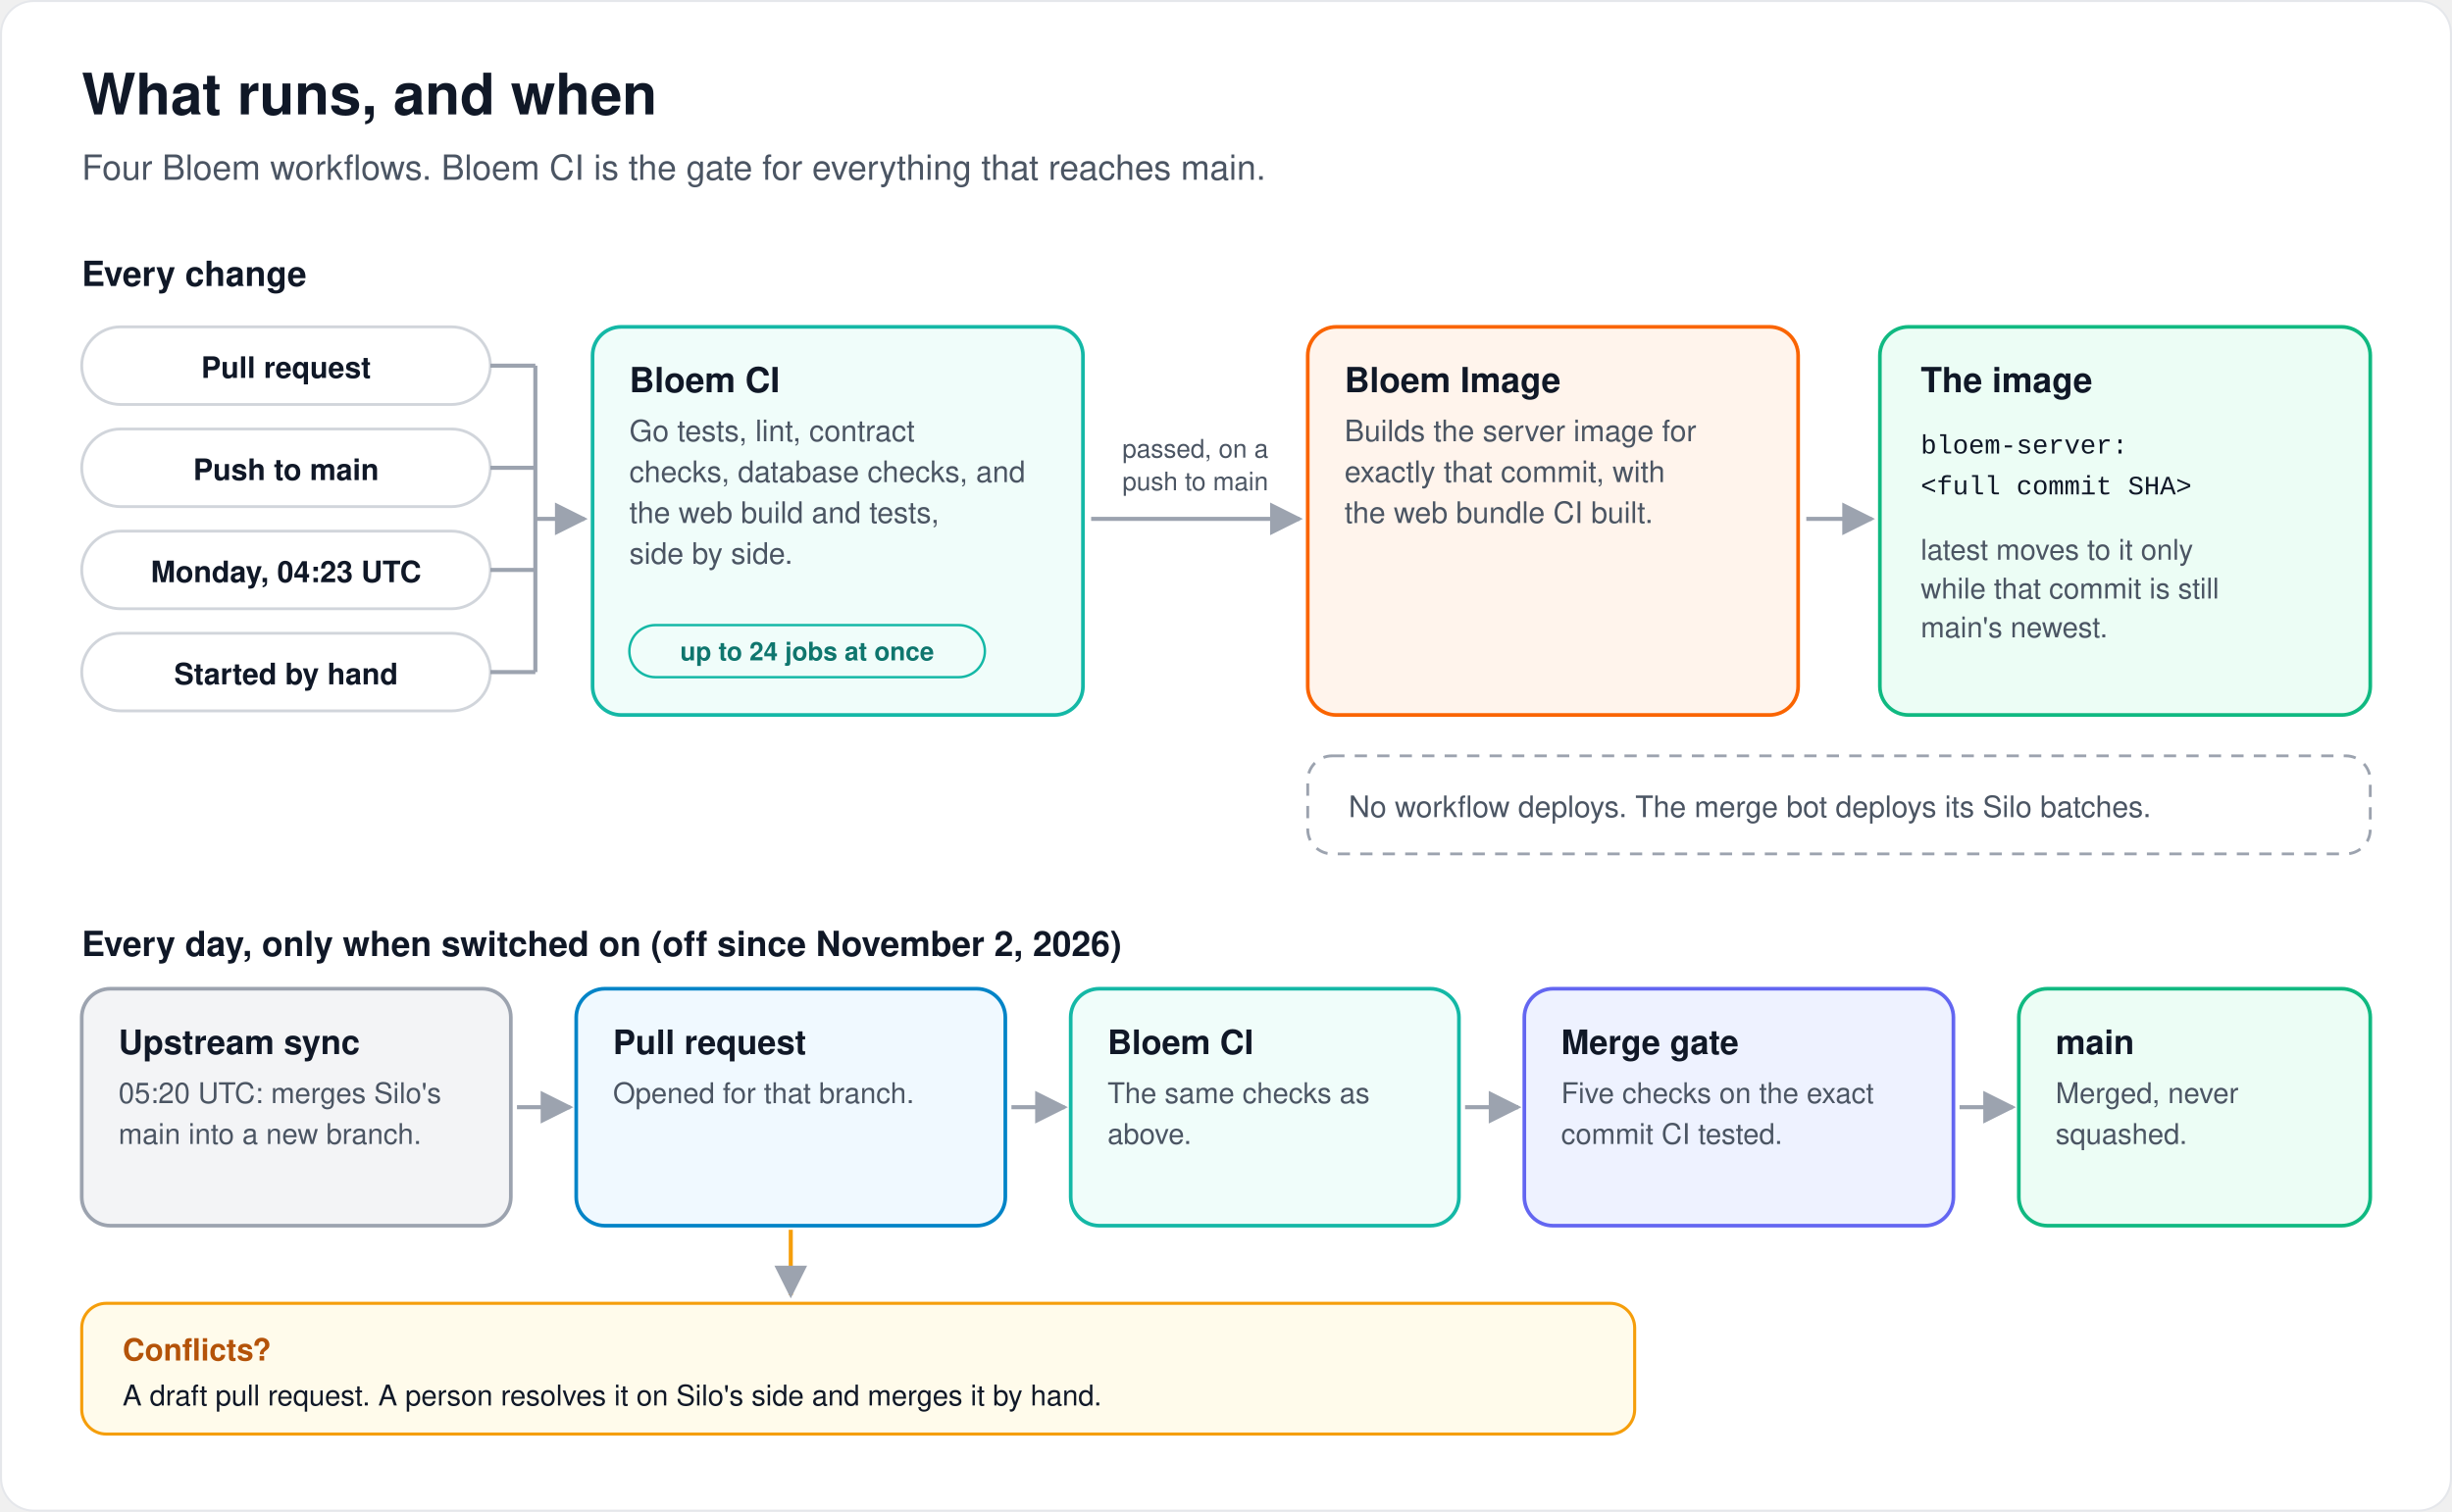
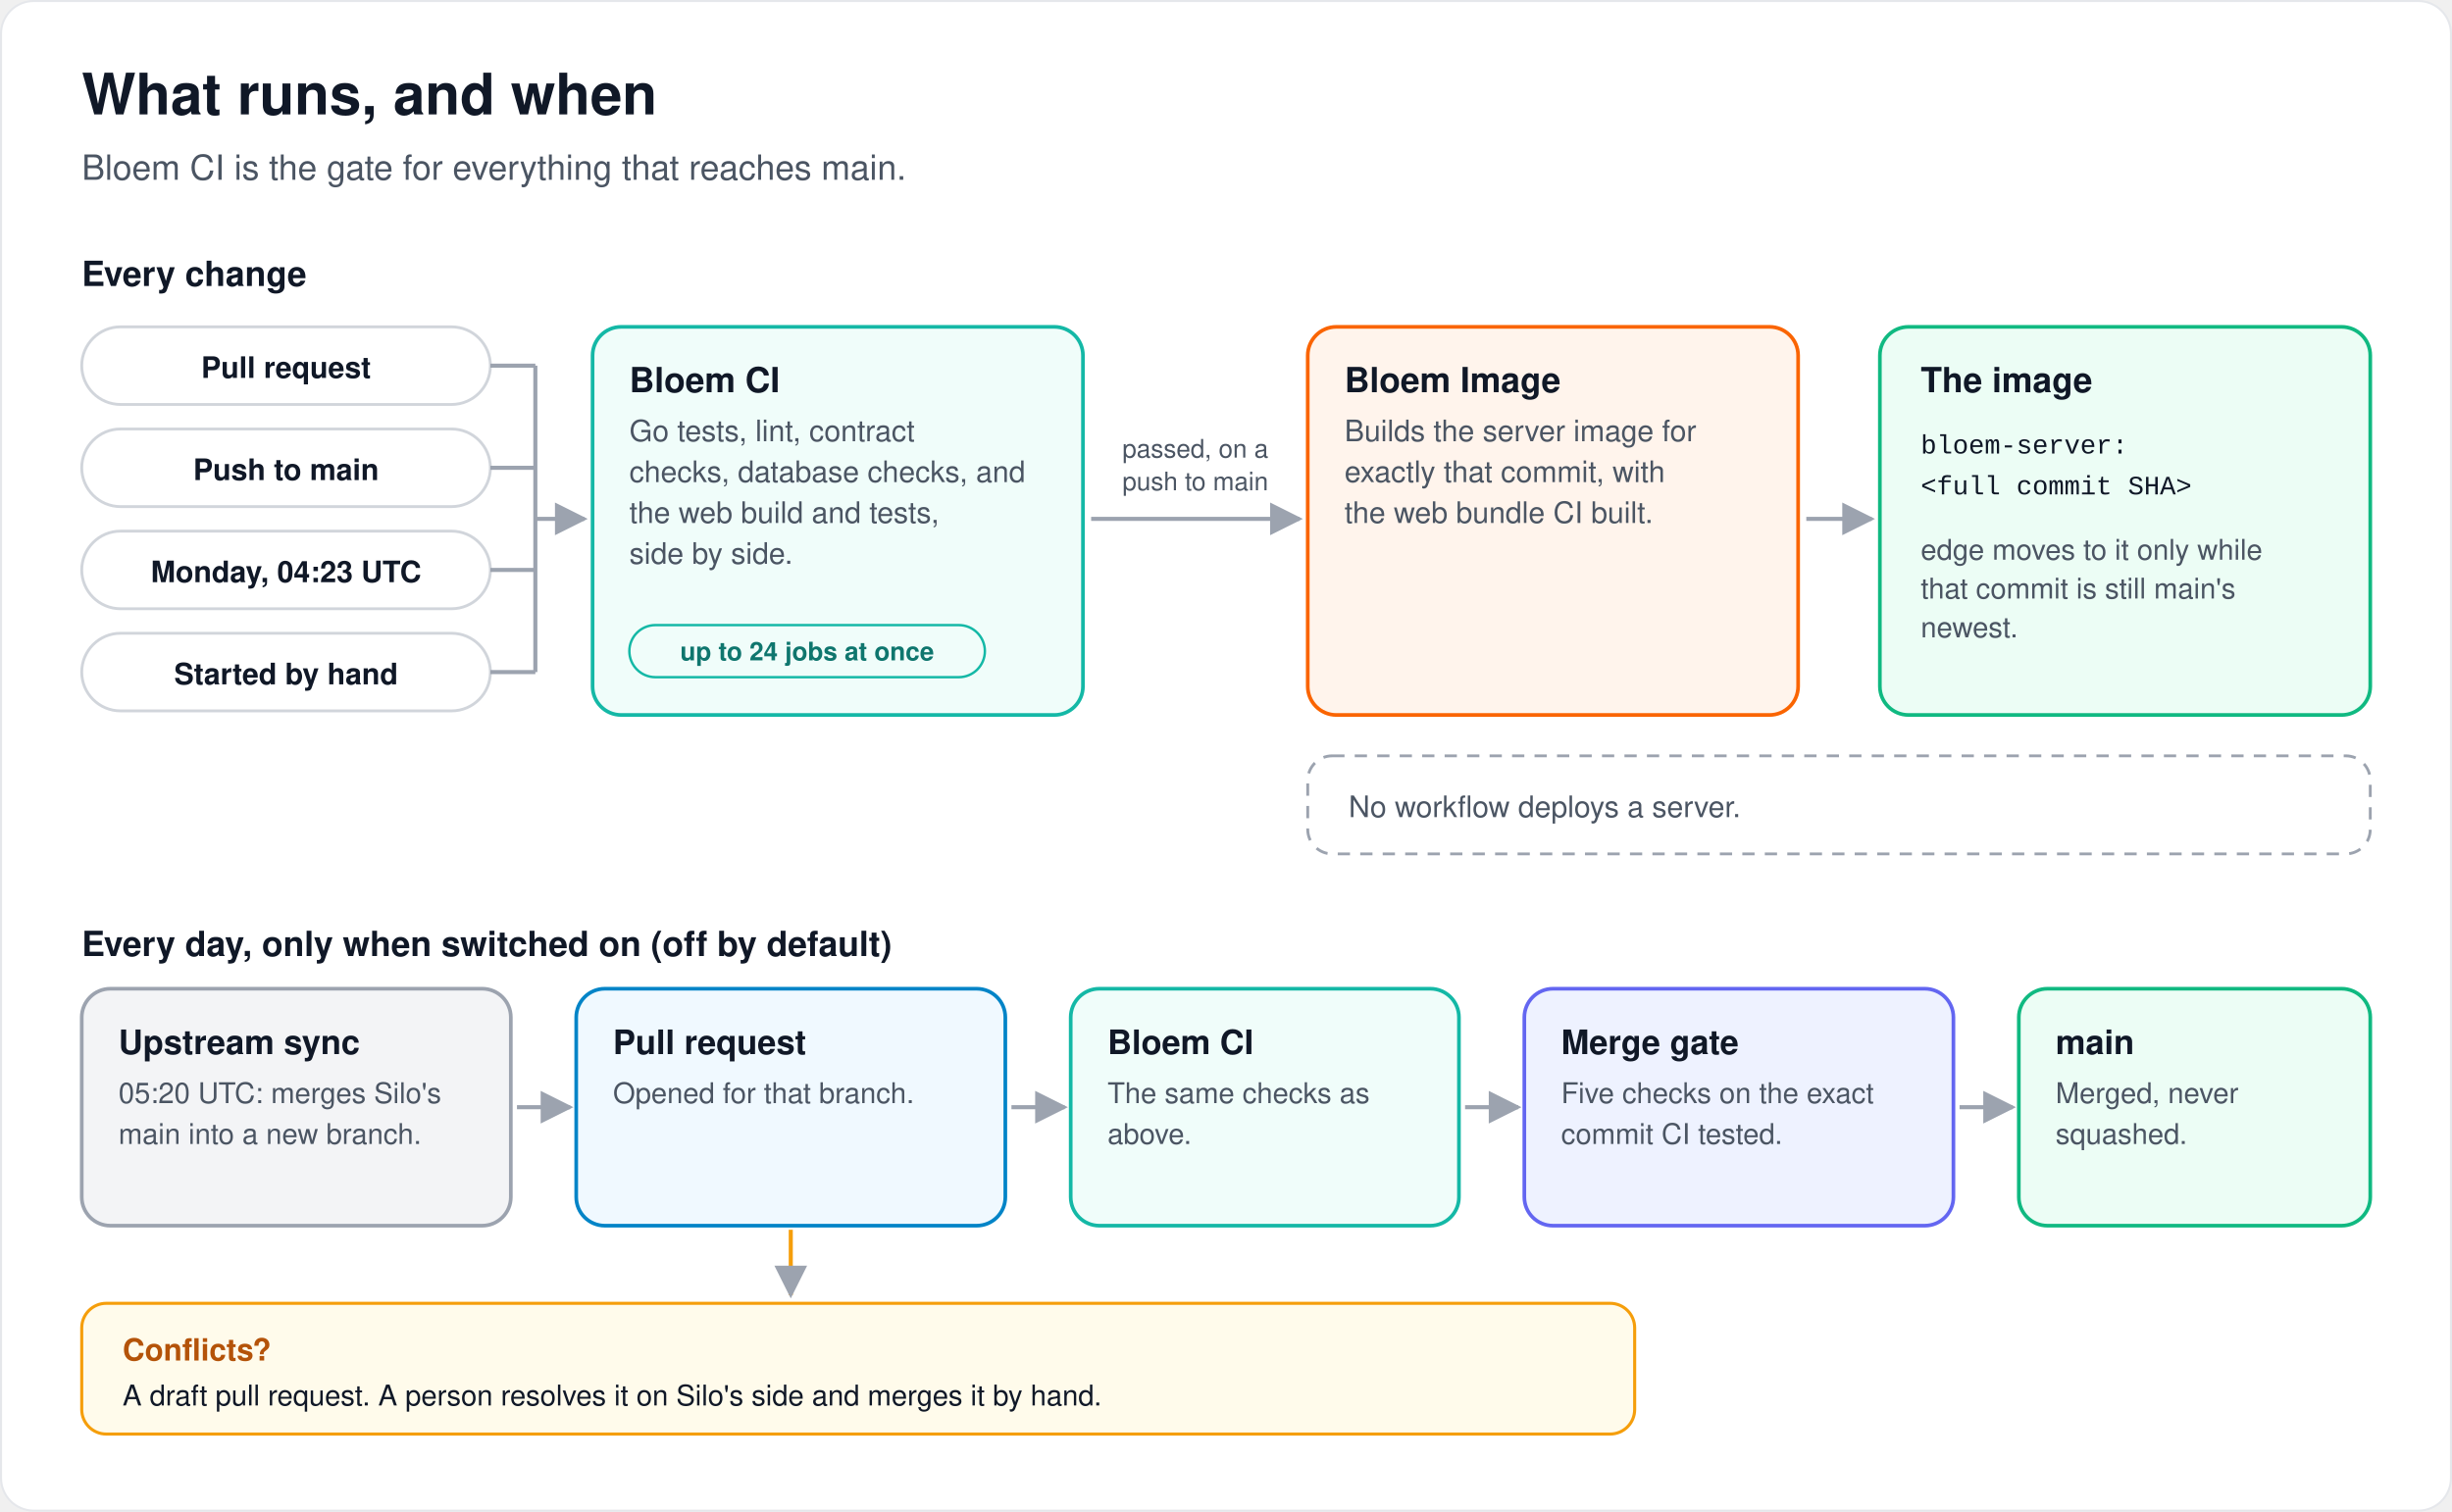
<svg xmlns="http://www.w3.org/2000/svg" width="1200" height="740" viewBox="0 0 1200 740" role="img" aria-labelledby="t d" font-family="'Segoe UI', 'Helvetica Neue', Helvetica, Arial, sans-serif">
  <defs>
    <marker id="arrow" viewBox="0 0 10 10" refX="9" refY="5" markerWidth="8" markerHeight="8" orient="auto-start-reverse">
      <path d="M0,0 L10,5 L0,10 z" fill="#9CA3AF" />
    </marker>
  </defs>
  <rect x="0.5" y="0.5" width="1199" height="739" rx="16" fill="#FFFFFF" stroke="#E5E7EB" />
  <text x="40" y="56" font-size="28" font-weight="700" fill="#101827" text-anchor="start">What runs, and when</text>
-   <text x="40" y="88" font-size="17" font-weight="normal" fill="#4B5563" text-anchor="start">Four Bloem workflows. Bloem CI is the gate for everything that reaches main.</text>
+   <text x="40" y="88" font-size="17" font-weight="normal" fill="#4B5563" text-anchor="start">Bloem CI is the gate for everything that reaches main.</text>
  <text x="40" y="140" font-size="17" font-weight="700" fill="#101827" text-anchor="start">Every change</text>
  <rect x="40" y="160" width="200" height="38" rx="19" fill="#FFFFFF" stroke="#D1D5DB" stroke-width="1.4" />
  <text x="140" y="185" font-size="14.5" font-weight="600" fill="#101827" text-anchor="middle">Pull request</text>
  <line x1="240" y1="179" x2="262" y2="179" stroke="#9CA3AF" stroke-width="2" />
  <rect x="40" y="210" width="200" height="38" rx="19" fill="#FFFFFF" stroke="#D1D5DB" stroke-width="1.4" />
  <text x="140" y="235" font-size="14.5" font-weight="600" fill="#101827" text-anchor="middle">Push to main</text>
  <line x1="240" y1="229" x2="262" y2="229" stroke="#9CA3AF" stroke-width="2" />
  <rect x="40" y="260" width="200" height="38" rx="19" fill="#FFFFFF" stroke="#D1D5DB" stroke-width="1.4" />
  <text x="140" y="285" font-size="14.5" font-weight="600" fill="#101827" text-anchor="middle">Monday, 04:23 UTC</text>
  <line x1="240" y1="279" x2="262" y2="279" stroke="#9CA3AF" stroke-width="2" />
  <rect x="40" y="310" width="200" height="38" rx="19" fill="#FFFFFF" stroke="#D1D5DB" stroke-width="1.4" />
  <text x="140" y="335" font-size="14.5" font-weight="600" fill="#101827" text-anchor="middle">Started by hand</text>
  <line x1="240" y1="329" x2="262" y2="329" stroke="#9CA3AF" stroke-width="2" />
  <line x1="262" y1="179" x2="262" y2="329" stroke="#9CA3AF" stroke-width="2" />
  <line x1="262" y1="254.0" x2="286" y2="254.0" stroke="#9CA3AF" stroke-width="2" marker-end="url(#arrow)" />
  <rect x="290" y="160" width="240" height="190" rx="14" fill="#F0FDFA" stroke="#14B8A6" stroke-width="1.8" />
  <text x="308" y="192" font-size="17" font-weight="700" fill="#101827" text-anchor="start">Bloem CI</text>
  <text x="308" y="216" font-size="14.5" font-weight="normal" fill="#4B5563" text-anchor="start">Go tests, lint, contract</text>
  <text x="308" y="236" font-size="14.5" font-weight="normal" fill="#4B5563" text-anchor="start">checks, database checks, and</text>
  <text x="308" y="256" font-size="14.5" font-weight="normal" fill="#4B5563" text-anchor="start">the web build and tests,</text>
  <text x="308" y="276" font-size="14.5" font-weight="normal" fill="#4B5563" text-anchor="start">side by side.</text>
  <rect x="308" y="306" width="174" height="25.5" rx="12.75" fill="#F0FDFA" stroke="#14B8A6" stroke-width="1.2" />
  <text x="395.0" y="323.25" font-size="12.5" font-weight="600" fill="#0F766E" text-anchor="middle">up to 24 jobs at once</text>
  <line x1="534" y1="254.0" x2="636" y2="254.0" stroke="#9CA3AF" stroke-width="2" marker-end="url(#arrow)" />
  <text x="585" y="224.0" font-size="12.5" font-weight="normal" fill="#4B5563" text-anchor="middle">passed, on a</text>
  <text x="585" y="240.0" font-size="12.5" font-weight="normal" fill="#4B5563" text-anchor="middle">push to main</text>
  <rect x="640" y="160" width="240" height="190" rx="14" fill="#FFF4EC" stroke="#FA6400" stroke-width="1.8" />
  <text x="658" y="192" font-size="17" font-weight="700" fill="#101827" text-anchor="start">Bloem Image</text>
  <text x="658" y="216" font-size="14.5" font-weight="normal" fill="#4B5563" text-anchor="start">Builds the server image for</text>
  <text x="658" y="236" font-size="14.5" font-weight="normal" fill="#4B5563" text-anchor="start">exactly that commit, with</text>
  <text x="658" y="256" font-size="14.5" font-weight="normal" fill="#4B5563" text-anchor="start">the web bundle CI built.</text>
  <line x1="884" y1="254.0" x2="916" y2="254.0" stroke="#9CA3AF" stroke-width="2" marker-end="url(#arrow)" />
  <rect x="920" y="160" width="240" height="190" rx="14" fill="#ECFDF5" stroke="#10B981" stroke-width="1.8" />
  <text x="940" y="192" font-size="17" font-weight="700" fill="#101827" text-anchor="start">The image</text>
  <text x="940" y="222" font-family="'SFMono-Regular', Menlo, Consolas, 'Liberation Mono', monospace" font-size="13" fill="#101827" text-anchor="start">bloem-server:</text>
  <text x="940" y="242" font-family="'SFMono-Regular', Menlo, Consolas, 'Liberation Mono', monospace" font-size="13" fill="#101827" text-anchor="start">&lt;full commit SHA&gt;</text>
-   <text x="940" y="274" font-size="14" font-weight="normal" fill="#4B5563" text-anchor="start">latest moves to it only</text>
-   <text x="940" y="293" font-size="14" font-weight="normal" fill="#4B5563" text-anchor="start">while that commit is still</text>
-   <text x="940" y="312" font-size="14" font-weight="normal" fill="#4B5563" text-anchor="start">main's newest.</text>
+   <text x="940" y="274" font-size="14" font-weight="normal" fill="#4B5563" text-anchor="start">edge moves to it only while</text>
+   <text x="940" y="293" font-size="14" font-weight="normal" fill="#4B5563" text-anchor="start">that commit is still main's</text>
+   <text x="940" y="312" font-size="14" font-weight="normal" fill="#4B5563" text-anchor="start">newest.</text>
  <rect x="640" y="370" width="520" height="48" rx="12" fill="#FFFFFF" stroke="#9CA3AF" stroke-width="1.4" stroke-dasharray="6 5" />
-   <text x="660" y="400" font-size="14.5" font-weight="normal" fill="#4B5563" text-anchor="start">No workflow deploys. The merge bot deploys its Silo batches.</text>
-   <text x="40" y="468" font-size="17" font-weight="700" fill="#101827" text-anchor="start">Every day, only when switched on (off since November 2, 2026)</text>
+   <text x="660" y="400" font-size="14.5" font-weight="normal" fill="#4B5563" text-anchor="start">No workflow deploys a server.</text>
+   <text x="40" y="468" font-size="17" font-weight="700" fill="#101827" text-anchor="start">Every day, only when switched on (off by default)</text>
  <rect x="40" y="484" width="210" height="116" rx="14" fill="#F3F4F6" stroke="#9CA3AF" stroke-width="1.8" />
  <text x="58" y="516" font-size="16.5" font-weight="700" fill="#101827" text-anchor="start">Upstream sync</text>
  <text x="58" y="540" font-size="14" font-weight="normal" fill="#4B5563" text-anchor="start">05:20 UTC: merges Silo's</text>
  <text x="58" y="560" font-size="14" font-weight="normal" fill="#4B5563" text-anchor="start">main into a new branch.</text>
  <line x1="253" y1="542.0" x2="279" y2="542.0" stroke="#9CA3AF" stroke-width="2" marker-end="url(#arrow)" />
  <rect x="282" y="484" width="210" height="116" rx="14" fill="#F0F9FF" stroke="#0284C7" stroke-width="1.8" />
  <text x="300" y="516" font-size="16.5" font-weight="700" fill="#101827" text-anchor="start">Pull request</text>
  <text x="300" y="540" font-size="14" font-weight="normal" fill="#4B5563" text-anchor="start">Opened for that branch.</text>
  <line x1="495" y1="542.0" x2="521" y2="542.0" stroke="#9CA3AF" stroke-width="2" marker-end="url(#arrow)" />
  <rect x="524" y="484" width="190" height="116" rx="14" fill="#F0FDFA" stroke="#14B8A6" stroke-width="1.8" />
  <text x="542" y="516" font-size="16.5" font-weight="700" fill="#101827" text-anchor="start">Bloem CI</text>
  <text x="542" y="540" font-size="14" font-weight="normal" fill="#4B5563" text-anchor="start">The same checks as</text>
  <text x="542" y="560" font-size="14" font-weight="normal" fill="#4B5563" text-anchor="start">above.</text>
  <line x1="717" y1="542.0" x2="743" y2="542.0" stroke="#9CA3AF" stroke-width="2" marker-end="url(#arrow)" />
  <rect x="746" y="484" width="210" height="116" rx="14" fill="#EEF2FF" stroke="#6366F1" stroke-width="1.8" />
  <text x="764" y="516" font-size="16.5" font-weight="700" fill="#101827" text-anchor="start">Merge gate</text>
  <text x="764" y="540" font-size="14" font-weight="normal" fill="#4B5563" text-anchor="start">Five checks on the exact</text>
  <text x="764" y="560" font-size="14" font-weight="normal" fill="#4B5563" text-anchor="start">commit CI tested.</text>
  <line x1="959" y1="542.0" x2="985" y2="542.0" stroke="#9CA3AF" stroke-width="2" marker-end="url(#arrow)" />
  <rect x="988" y="484" width="172" height="116" rx="14" fill="#ECFDF5" stroke="#10B981" stroke-width="1.8" />
  <text x="1006" y="516" font-size="16.5" font-weight="700" fill="#101827" text-anchor="start">main</text>
  <text x="1006" y="540" font-size="14" font-weight="normal" fill="#4B5563" text-anchor="start">Merged, never</text>
  <text x="1006" y="560" font-size="14" font-weight="normal" fill="#4B5563" text-anchor="start">squashed.</text>
  <path d="M387.0,602 L387.0,634" fill="none" stroke="#F59E0B" stroke-width="2" marker-end="url(#arrow)" />
  <rect x="40" y="638" width="760" height="64" rx="12" fill="#FFFBEB" stroke="#F59E0B" stroke-width="1.5" />
  <text x="60" y="666" font-size="15" font-weight="700" fill="#B45309" text-anchor="start">Conflicts?</text>
  <text x="60" y="688" font-size="14" font-weight="normal" fill="#101827" text-anchor="start">A draft pull request. A person resolves it on Silo's side and merges it by hand.</text>
</svg>
